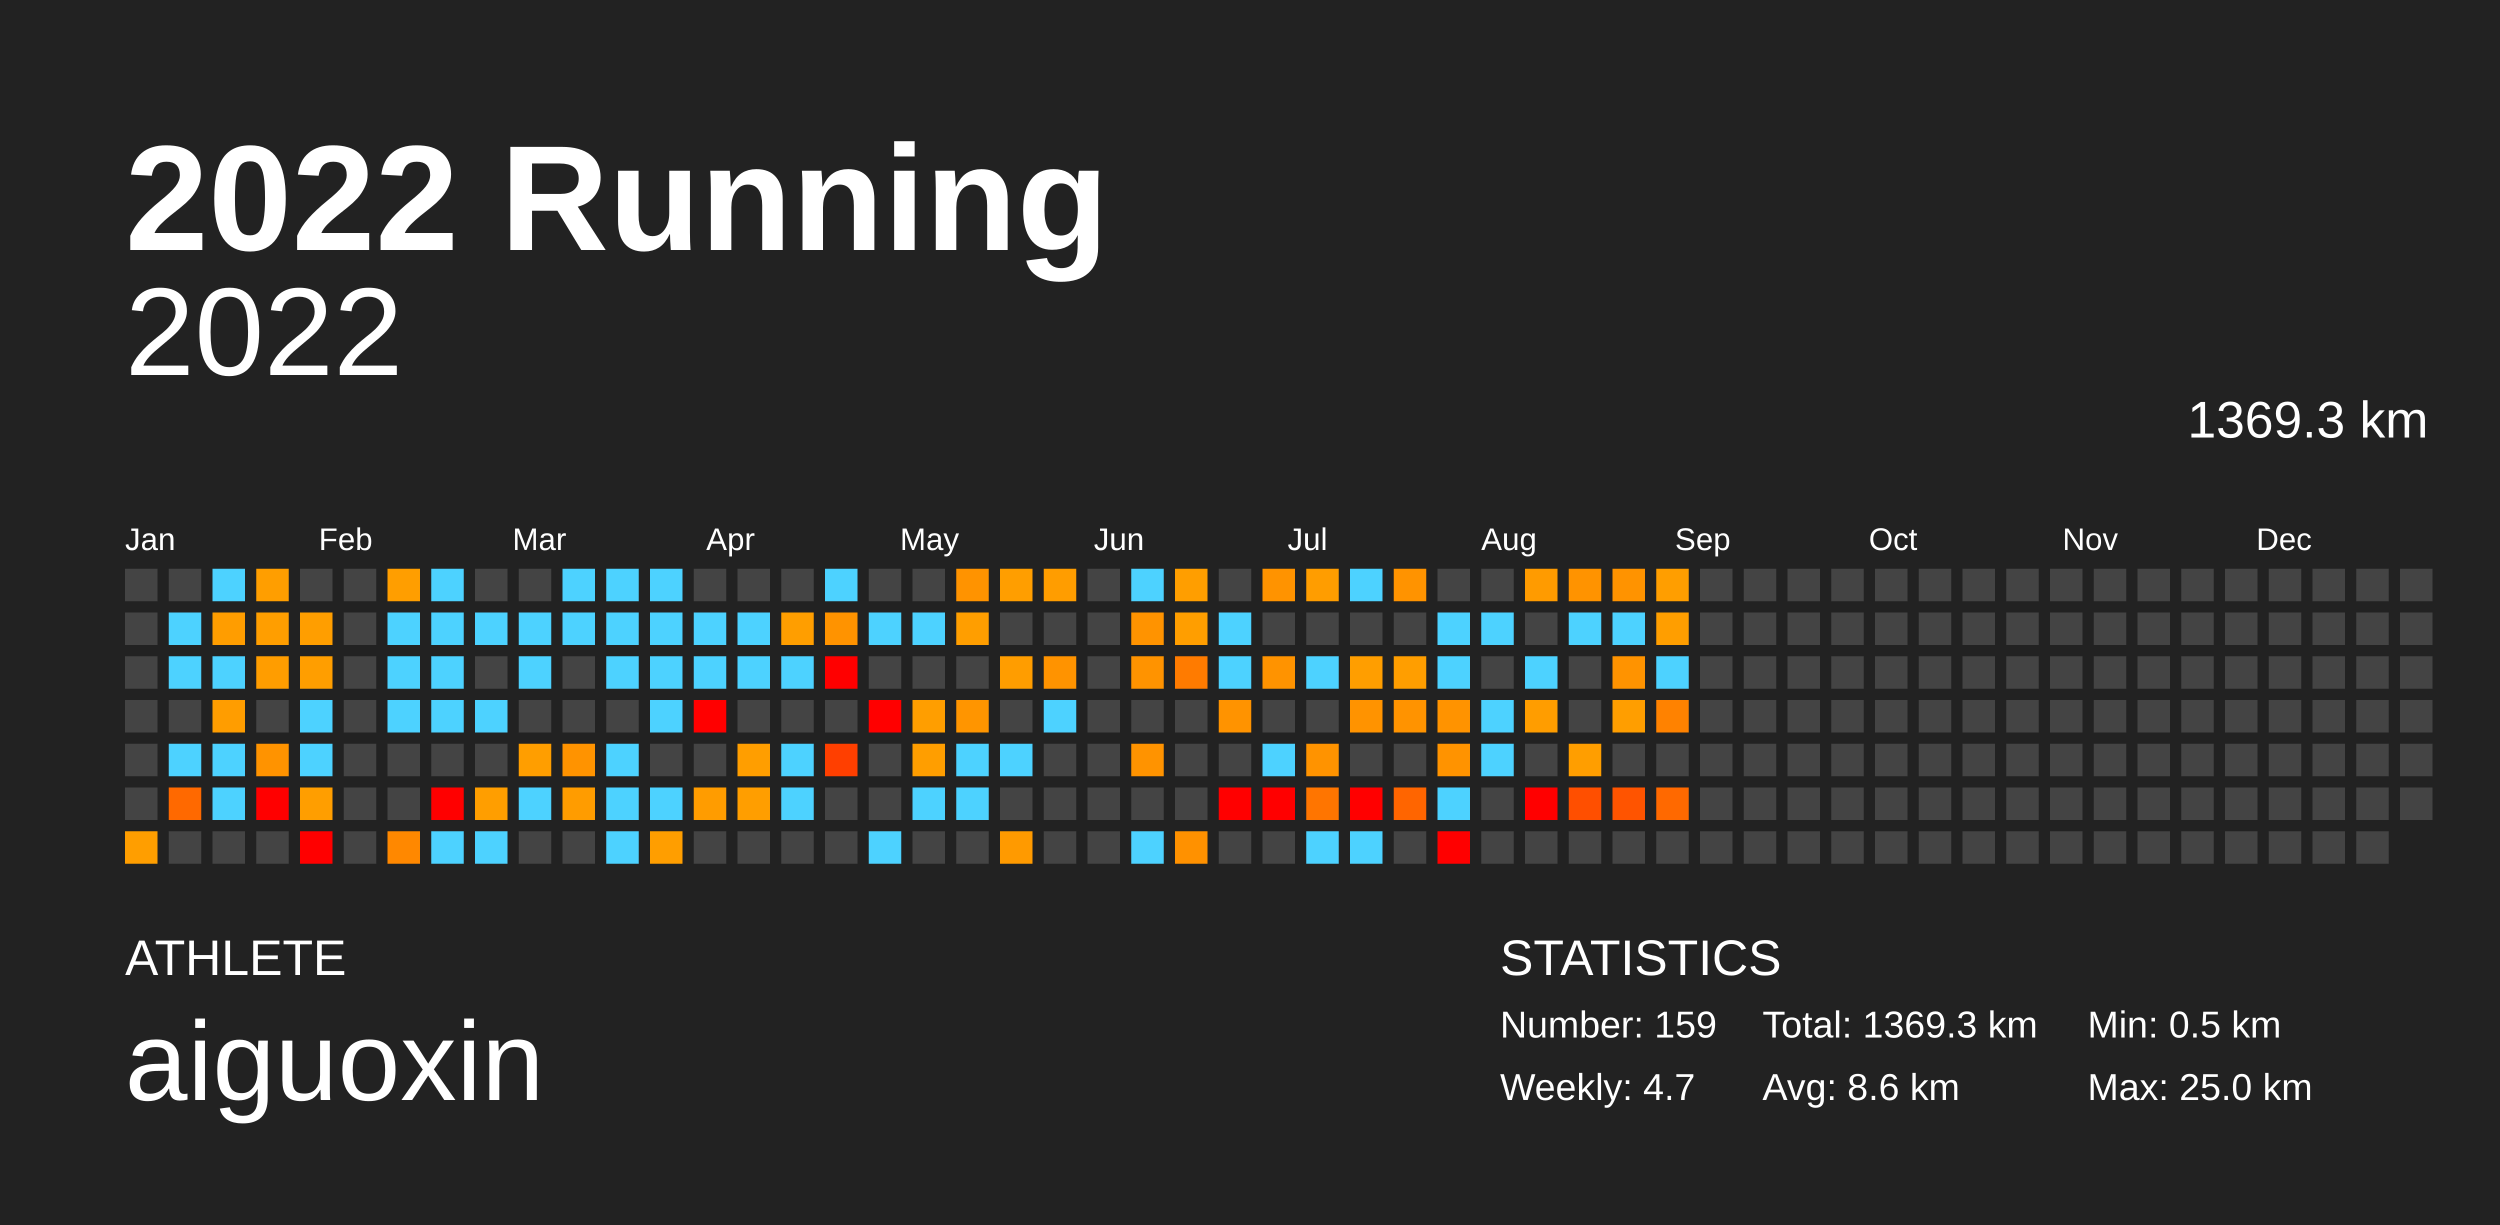
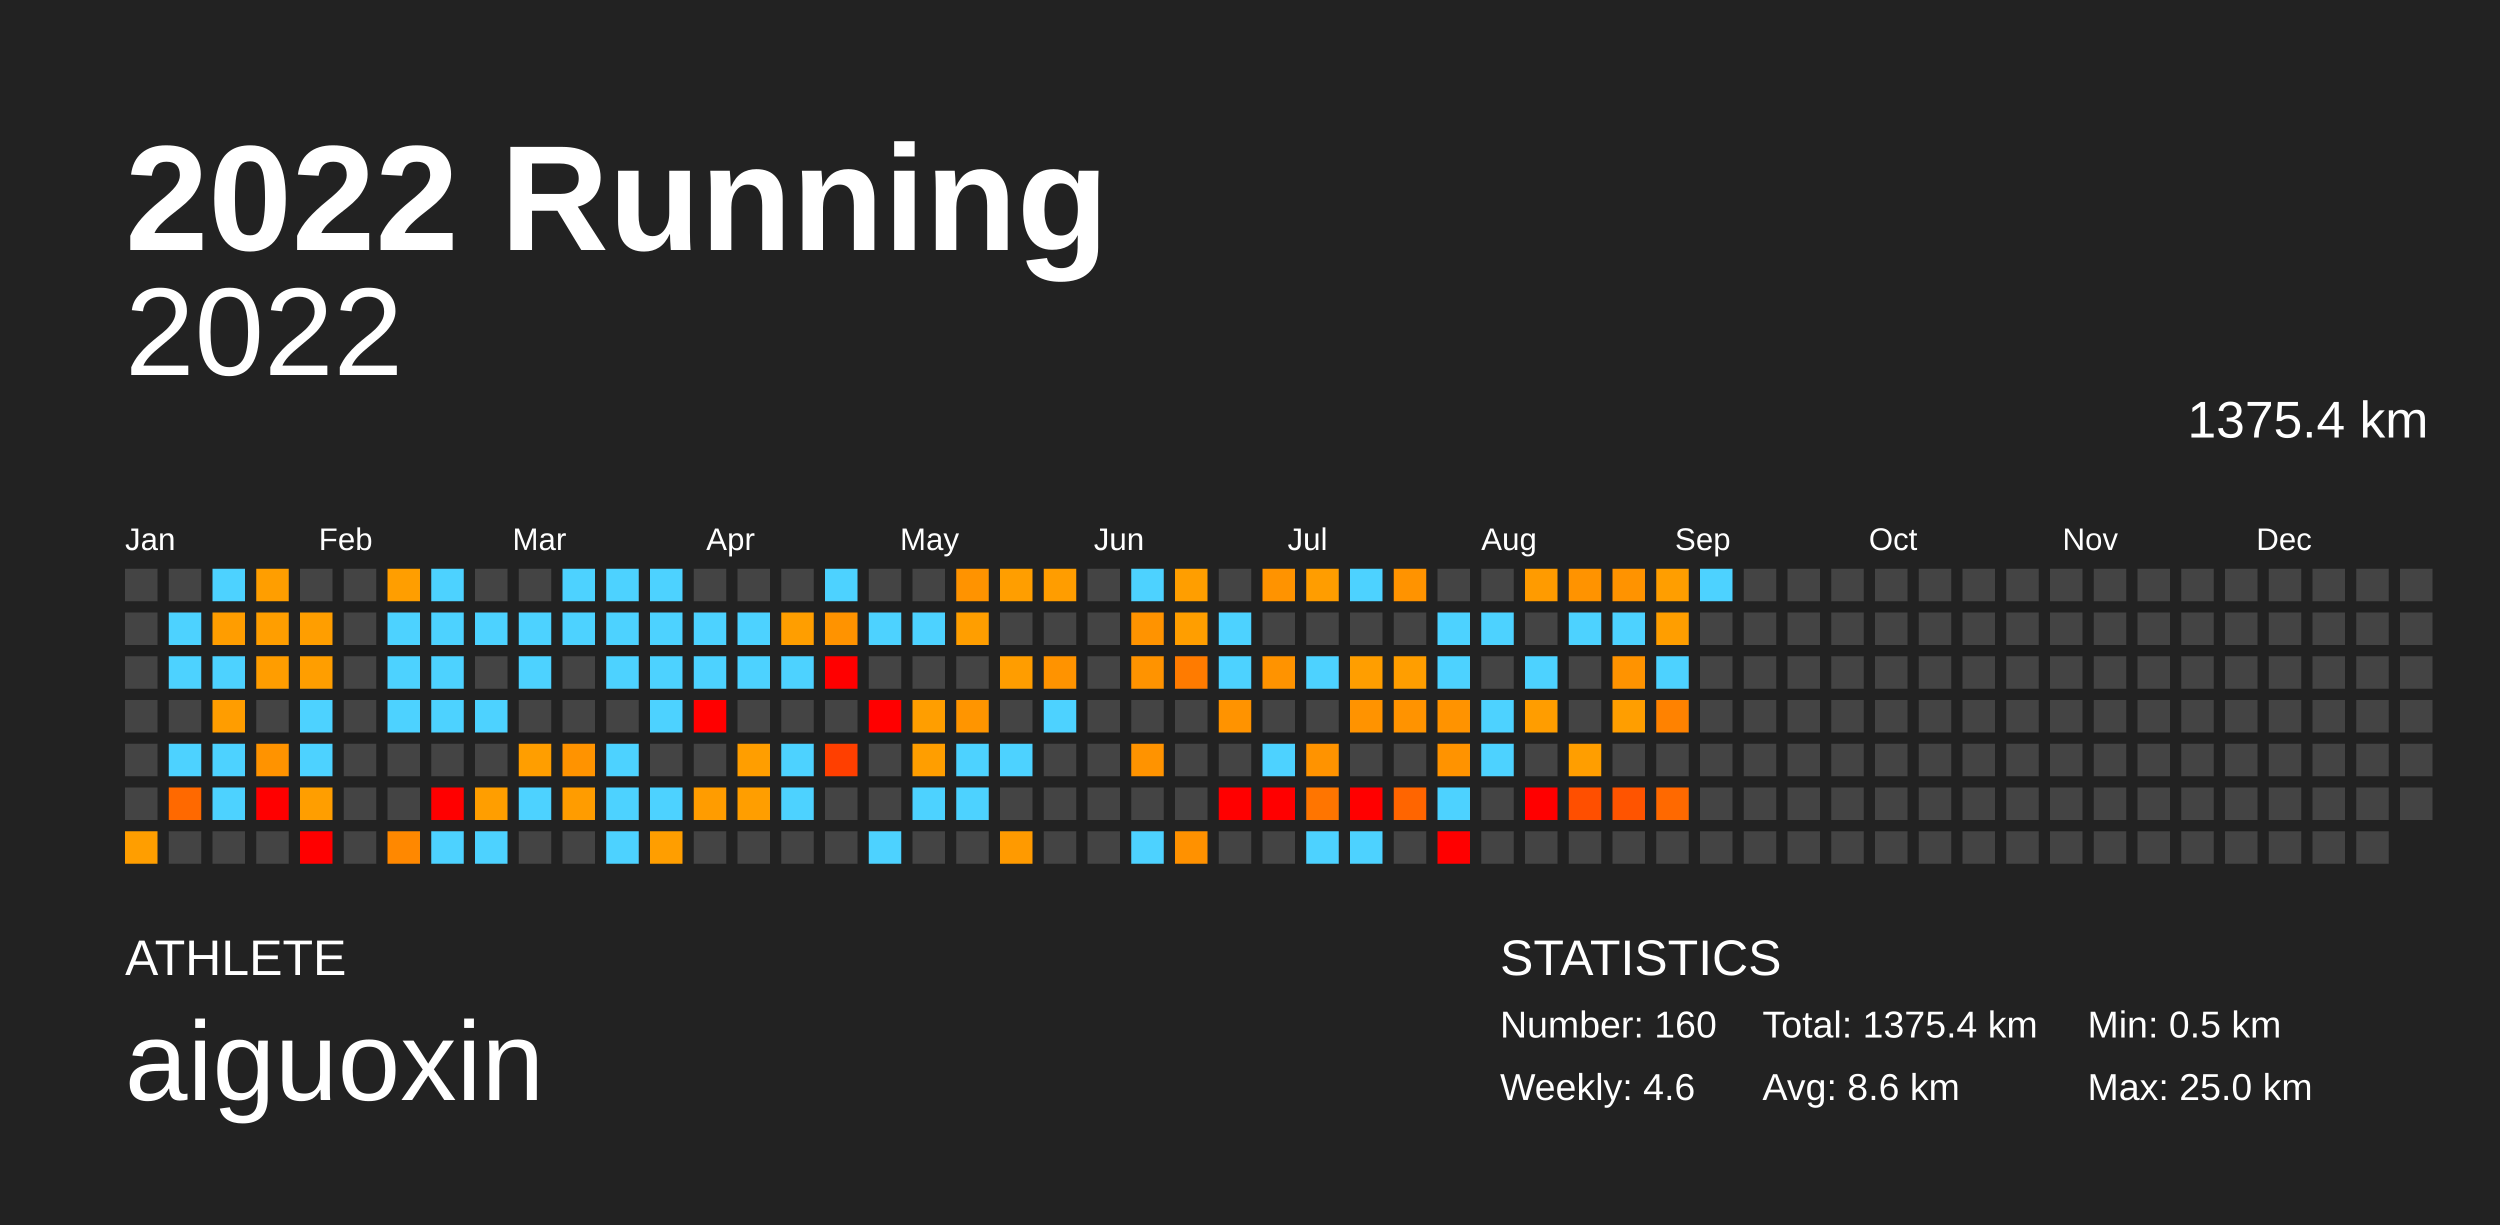
<svg xmlns="http://www.w3.org/2000/svg" baseProfile="full" height="98mm" version="1.1" viewBox="0,0,200,98" width="200mm">
  <defs />
  <rect fill="#222222" height="98" width="200" x="0" y="0" />
  <text fill="#FFFFFF" style="font-size:12px; font-family:Arial; font-weight:bold;" x="10" y="20">2022 Running</text>
  <text fill="#FFFFFF" style="font-size:4px; font-family:Arial" x="10" y="78">ATHLETE</text>
  <text fill="#FFFFFF" style="font-size:9px; font-family:Arial" x="10" y="88">aiguoxin</text>
  <text fill="#FFFFFF" style="font-size:4px; font-family:Arial" x="120" y="78">STATISTICS</text>
-   <text fill="#FFFFFF" style="font-size:3px; font-family:Arial" x="120" y="83">Number: 159</text>
-   <text fill="#FFFFFF" style="font-size:3px; font-family:Arial" x="120" y="88">Weekly: 4.7</text>
-   <text fill="#FFFFFF" style="font-size:3px; font-family:Arial" x="141" y="83">Total: 1369.3 km</text>
+   <text fill="#FFFFFF" style="font-size:3px; font-family:Arial" x="120" y="83">Number: 160</text>
+   <text fill="#FFFFFF" style="font-size:3px; font-family:Arial" x="120" y="88">Weekly: 4.6</text>
+   <text fill="#FFFFFF" style="font-size:3px; font-family:Arial" x="141" y="83">Total: 1375.4 km</text>
  <text fill="#FFFFFF" style="font-size:3px; font-family:Arial" x="141" y="88">Avg: 8.6 km</text>
  <text fill="#FFFFFF" style="font-size:3px; font-family:Arial" x="167" y="83">Min: 0.5 km</text>
  <text fill="#FFFFFF" style="font-size:3px; font-family:Arial" x="167" y="88">Max: 25.0 km</text>
  <text alignment-baseline="hanging" fill="#FFFFFF" style="font-size:10.0px; font-family:Arial;" x="10" y="30">2022</text>
-   <text alignment-baseline="hanging" fill="#FFFFFF" style="font-size:4.125px; font-family:Arial;" x="175" y="35">1369.3 km</text>
+   <text alignment-baseline="hanging" fill="#FFFFFF" style="font-size:4.125px; font-family:Arial;" x="175" y="35">1375.4 km</text>
  <text fill="#FFFFFF" style="font-size:2.5px; font-family:Arial" x="10.0" y="44">Jan</text>
  <text fill="#FFFFFF" style="font-size:2.5px; font-family:Arial" x="25.5" y="44">Feb</text>
  <text fill="#FFFFFF" style="font-size:2.5px; font-family:Arial" x="41.0" y="44">Mar</text>
  <text fill="#FFFFFF" style="font-size:2.5px; font-family:Arial" x="56.5" y="44">Apr</text>
  <text fill="#FFFFFF" style="font-size:2.5px; font-family:Arial" x="72.0" y="44">May</text>
  <text fill="#FFFFFF" style="font-size:2.5px; font-family:Arial" x="87.5" y="44">Jun</text>
  <text fill="#FFFFFF" style="font-size:2.5px; font-family:Arial" x="103.0" y="44">Jul</text>
  <text fill="#FFFFFF" style="font-size:2.5px; font-family:Arial" x="118.5" y="44">Aug</text>
  <text fill="#FFFFFF" style="font-size:2.5px; font-family:Arial" x="134.0" y="44">Sep</text>
  <text fill="#FFFFFF" style="font-size:2.5px; font-family:Arial" x="149.5" y="44">Oct</text>
  <text fill="#FFFFFF" style="font-size:2.5px; font-family:Arial" x="165.0" y="44">Nov</text>
  <text fill="#FFFFFF" style="font-size:2.5px; font-family:Arial" x="180.5" y="44">Dec</text>
  <rect fill="#444444" height="2.6" width="2.6" x="10.0" y="45.5" />
  <rect fill="#444444" height="2.6" width="2.6" x="10.0" y="49.0" />
  <rect fill="#444444" height="2.6" width="2.6" x="10.0" y="52.5" />
  <rect fill="#444444" height="2.6" width="2.6" x="10.0" y="56.0" />
  <rect fill="#444444" height="2.6" width="2.6" x="10.0" y="59.5" />
  <rect fill="#444444" height="2.6" width="2.6" x="10.0" y="63.0" />
  <rect fill="#ff9e00" height="2.6" width="2.6" x="10.0" y="66.5" />
  <rect fill="#444444" height="2.6" width="2.6" x="13.5" y="45.5" />
  <rect fill="#4dd2ff" height="2.6" width="2.6" x="13.5" y="49.0" />
  <rect fill="#4dd2ff" height="2.6" width="2.6" x="13.5" y="52.5" />
  <rect fill="#444444" height="2.6" width="2.6" x="13.5" y="56.0" />
  <rect fill="#4dd2ff" height="2.6" width="2.6" x="13.5" y="59.5" />
  <rect fill="#ff6900" height="2.6" width="2.6" x="13.5" y="63.0" />
  <rect fill="#444444" height="2.6" width="2.6" x="13.5" y="66.5" />
  <rect fill="#4dd2ff" height="2.6" width="2.6" x="17.0" y="45.5" />
  <rect fill="#ff9d00" height="2.6" width="2.6" x="17.0" y="49.0" />
  <rect fill="#4dd2ff" height="2.6" width="2.6" x="17.0" y="52.5" />
  <rect fill="#ff9d00" height="2.6" width="2.6" x="17.0" y="56.0" />
  <rect fill="#4dd2ff" height="2.6" width="2.6" x="17.0" y="59.5" />
  <rect fill="#4dd2ff" height="2.6" width="2.6" x="17.0" y="63.0" />
  <rect fill="#444444" height="2.6" width="2.6" x="17.0" y="66.5" />
  <rect fill="#ff9e00" height="2.6" width="2.6" x="20.5" y="45.5" />
  <rect fill="#ff9e00" height="2.6" width="2.6" x="20.5" y="49.0" />
  <rect fill="#ff9d00" height="2.6" width="2.6" x="20.5" y="52.5" />
  <rect fill="#444444" height="2.6" width="2.6" x="20.5" y="56.0" />
  <rect fill="#ff9300" height="2.6" width="2.6" x="20.5" y="59.5" />
  <rect fill="red" height="2.6" width="2.6" x="20.5" y="63.0" />
  <rect fill="#444444" height="2.6" width="2.6" x="20.5" y="66.5" />
  <rect fill="#444444" height="2.6" width="2.6" x="24.0" y="45.5" />
  <rect fill="#ff9e00" height="2.6" width="2.6" x="24.0" y="49.0" />
  <rect fill="#ff9e00" height="2.6" width="2.6" x="24.0" y="52.5" />
  <rect fill="#4dd2ff" height="2.6" width="2.6" x="24.0" y="56.0" />
  <rect fill="#4dd2ff" height="2.6" width="2.6" x="24.0" y="59.5" />
  <rect fill="#ff9e00" height="2.6" width="2.6" x="24.0" y="63.0" />
  <rect fill="red" height="2.6" width="2.6" x="24.0" y="66.5" />
  <rect fill="#444444" height="2.6" width="2.6" x="27.5" y="45.5" />
  <rect fill="#444444" height="2.6" width="2.6" x="27.5" y="49.0" />
  <rect fill="#444444" height="2.6" width="2.6" x="27.5" y="52.5" />
  <rect fill="#444444" height="2.6" width="2.6" x="27.5" y="56.0" />
  <rect fill="#444444" height="2.6" width="2.6" x="27.5" y="59.5" />
  <rect fill="#444444" height="2.6" width="2.6" x="27.5" y="63.0" />
  <rect fill="#444444" height="2.6" width="2.6" x="27.5" y="66.5" />
  <rect fill="#ff9e00" height="2.6" width="2.6" x="31.0" y="45.5" />
  <rect fill="#4dd2ff" height="2.6" width="2.6" x="31.0" y="49.0" />
  <rect fill="#4dd2ff" height="2.6" width="2.6" x="31.0" y="52.5" />
  <rect fill="#4dd2ff" height="2.6" width="2.6" x="31.0" y="56.0" />
  <rect fill="#444444" height="2.6" width="2.6" x="31.0" y="59.5" />
  <rect fill="#444444" height="2.6" width="2.6" x="31.0" y="63.0" />
  <rect fill="#ff8800" height="2.6" width="2.6" x="31.0" y="66.5" />
  <rect fill="#4dd2ff" height="2.6" width="2.6" x="34.5" y="45.5" />
  <rect fill="#4dd2ff" height="2.6" width="2.6" x="34.5" y="49.0" />
  <rect fill="#4dd2ff" height="2.6" width="2.6" x="34.5" y="52.5" />
  <rect fill="#4dd2ff" height="2.6" width="2.6" x="34.5" y="56.0" />
  <rect fill="#444444" height="2.6" width="2.6" x="34.5" y="59.5" />
  <rect fill="red" height="2.6" width="2.6" x="34.5" y="63.0" />
  <rect fill="#4dd2ff" height="2.6" width="2.6" x="34.5" y="66.5" />
  <rect fill="#444444" height="2.6" width="2.6" x="38.0" y="45.5" />
  <rect fill="#4dd2ff" height="2.6" width="2.6" x="38.0" y="49.0" />
  <rect fill="#444444" height="2.6" width="2.6" x="38.0" y="52.5" />
  <rect fill="#4dd2ff" height="2.6" width="2.6" x="38.0" y="56.0" />
  <rect fill="#444444" height="2.6" width="2.6" x="38.0" y="59.5" />
  <rect fill="#ff9e00" height="2.6" width="2.6" x="38.0" y="63.0" />
  <rect fill="#4dd2ff" height="2.6" width="2.6" x="38.0" y="66.5" />
  <rect fill="#444444" height="2.6" width="2.6" x="41.5" y="45.5" />
  <rect fill="#4dd2ff" height="2.6" width="2.6" x="41.5" y="49.0" />
  <rect fill="#4dd2ff" height="2.6" width="2.6" x="41.5" y="52.5" />
  <rect fill="#444444" height="2.6" width="2.6" x="41.5" y="56.0" />
  <rect fill="#ff9e00" height="2.6" width="2.6" x="41.5" y="59.5" />
  <rect fill="#4dd2ff" height="2.6" width="2.6" x="41.5" y="63.0" />
  <rect fill="#444444" height="2.6" width="2.6" x="41.5" y="66.5" />
  <rect fill="#4dd2ff" height="2.6" width="2.6" x="45.0" y="45.5" />
  <rect fill="#4dd2ff" height="2.6" width="2.6" x="45.0" y="49.0" />
  <rect fill="#444444" height="2.6" width="2.6" x="45.0" y="52.5" />
  <rect fill="#444444" height="2.6" width="2.6" x="45.0" y="56.0" />
  <rect fill="#ff9300" height="2.6" width="2.6" x="45.0" y="59.5" />
  <rect fill="#ff9c00" height="2.6" width="2.6" x="45.0" y="63.0" />
  <rect fill="#444444" height="2.6" width="2.6" x="45.0" y="66.5" />
  <rect fill="#4dd2ff" height="2.6" width="2.6" x="48.5" y="45.5" />
  <rect fill="#4dd2ff" height="2.6" width="2.6" x="48.5" y="49.0" />
  <rect fill="#4dd2ff" height="2.6" width="2.6" x="48.5" y="52.5" />
  <rect fill="#444444" height="2.6" width="2.6" x="48.5" y="56.0" />
  <rect fill="#4dd2ff" height="2.6" width="2.6" x="48.5" y="59.5" />
  <rect fill="#4dd2ff" height="2.6" width="2.6" x="48.5" y="63.0" />
  <rect fill="#4dd2ff" height="2.6" width="2.6" x="48.5" y="66.5" />
  <rect fill="#4dd2ff" height="2.6" width="2.6" x="52.0" y="45.5" />
  <rect fill="#4dd2ff" height="2.6" width="2.6" x="52.0" y="49.0" />
  <rect fill="#4dd2ff" height="2.6" width="2.6" x="52.0" y="52.5" />
  <rect fill="#4dd2ff" height="2.6" width="2.6" x="52.0" y="56.0" />
  <rect fill="#444444" height="2.6" width="2.6" x="52.0" y="59.5" />
  <rect fill="#4dd2ff" height="2.6" width="2.6" x="52.0" y="63.0" />
  <rect fill="#ff9e00" height="2.6" width="2.6" x="52.0" y="66.5" />
  <rect fill="#444444" height="2.6" width="2.6" x="55.5" y="45.5" />
  <rect fill="#4dd2ff" height="2.6" width="2.6" x="55.5" y="49.0" />
  <rect fill="#4dd2ff" height="2.6" width="2.6" x="55.5" y="52.5" />
  <rect fill="red" height="2.6" width="2.6" x="55.5" y="56.0" />
  <rect fill="#444444" height="2.6" width="2.6" x="55.5" y="59.5" />
  <rect fill="#ff9c00" height="2.6" width="2.6" x="55.5" y="63.0" />
  <rect fill="#444444" height="2.6" width="2.6" x="55.5" y="66.5" />
  <rect fill="#444444" height="2.6" width="2.6" x="59.0" y="45.5" />
  <rect fill="#4dd2ff" height="2.6" width="2.6" x="59.0" y="49.0" />
  <rect fill="#4dd2ff" height="2.6" width="2.6" x="59.0" y="52.5" />
  <rect fill="#444444" height="2.6" width="2.6" x="59.0" y="56.0" />
  <rect fill="#ff9e00" height="2.6" width="2.6" x="59.0" y="59.5" />
  <rect fill="#ff9e00" height="2.6" width="2.6" x="59.0" y="63.0" />
  <rect fill="#444444" height="2.6" width="2.6" x="59.0" y="66.5" />
  <rect fill="#444444" height="2.6" width="2.6" x="62.5" y="45.5" />
  <rect fill="#ff9e00" height="2.6" width="2.6" x="62.5" y="49.0" />
  <rect fill="#4dd2ff" height="2.6" width="2.6" x="62.5" y="52.5" />
  <rect fill="#444444" height="2.6" width="2.6" x="62.5" y="56.0" />
  <rect fill="#4dd2ff" height="2.6" width="2.6" x="62.5" y="59.5" />
  <rect fill="#4dd2ff" height="2.6" width="2.6" x="62.5" y="63.0" />
  <rect fill="#444444" height="2.6" width="2.6" x="62.5" y="66.5" />
  <rect fill="#4dd2ff" height="2.6" width="2.6" x="66.0" y="45.5" />
  <rect fill="#ff9300" height="2.6" width="2.6" x="66.0" y="49.0" />
  <rect fill="red" height="2.6" width="2.6" x="66.0" y="52.5" />
  <rect fill="#444444" height="2.6" width="2.6" x="66.0" y="56.0" />
  <rect fill="#ff3f00" height="2.6" width="2.6" x="66.0" y="59.5" />
  <rect fill="#444444" height="2.6" width="2.6" x="66.0" y="63.0" />
  <rect fill="#444444" height="2.6" width="2.6" x="66.0" y="66.5" />
  <rect fill="#444444" height="2.6" width="2.6" x="69.5" y="45.5" />
  <rect fill="#4dd2ff" height="2.6" width="2.6" x="69.5" y="49.0" />
  <rect fill="#444444" height="2.6" width="2.6" x="69.5" y="52.5" />
  <rect fill="red" height="2.6" width="2.6" x="69.5" y="56.0" />
  <rect fill="#444444" height="2.6" width="2.6" x="69.5" y="59.5" />
  <rect fill="#444444" height="2.6" width="2.6" x="69.5" y="63.0" />
  <rect fill="#4dd2ff" height="2.6" width="2.6" x="69.5" y="66.5" />
  <rect fill="#444444" height="2.6" width="2.6" x="73.0" y="45.5" />
  <rect fill="#4dd2ff" height="2.6" width="2.6" x="73.0" y="49.0" />
  <rect fill="#444444" height="2.6" width="2.6" x="73.0" y="52.5" />
  <rect fill="#ff9e00" height="2.6" width="2.6" x="73.0" y="56.0" />
  <rect fill="#ff9e00" height="2.6" width="2.6" x="73.0" y="59.5" />
  <rect fill="#4dd2ff" height="2.6" width="2.6" x="73.0" y="63.0" />
  <rect fill="#444444" height="2.6" width="2.6" x="73.0" y="66.5" />
  <rect fill="#ff9300" height="2.6" width="2.6" x="76.5" y="45.5" />
  <rect fill="#ff9e00" height="2.6" width="2.6" x="76.5" y="49.0" />
  <rect fill="#444444" height="2.6" width="2.6" x="76.5" y="52.5" />
  <rect fill="#ff9500" height="2.6" width="2.6" x="76.5" y="56.0" />
  <rect fill="#4dd2ff" height="2.6" width="2.6" x="76.5" y="59.5" />
  <rect fill="#4dd2ff" height="2.6" width="2.6" x="76.5" y="63.0" />
  <rect fill="#444444" height="2.6" width="2.6" x="76.5" y="66.5" />
  <rect fill="#ff9e00" height="2.6" width="2.6" x="80.0" y="45.5" />
  <rect fill="#444444" height="2.6" width="2.6" x="80.0" y="49.0" />
  <rect fill="#ff9d00" height="2.6" width="2.6" x="80.0" y="52.5" />
  <rect fill="#444444" height="2.6" width="2.6" x="80.0" y="56.0" />
  <rect fill="#4dd2ff" height="2.6" width="2.6" x="80.0" y="59.5" />
  <rect fill="#444444" height="2.6" width="2.6" x="80.0" y="63.0" />
  <rect fill="#ff9a00" height="2.6" width="2.6" x="80.0" y="66.5" />
  <rect fill="#ff9d00" height="2.6" width="2.6" x="83.5" y="45.5" />
  <rect fill="#444444" height="2.6" width="2.6" x="83.5" y="49.0" />
  <rect fill="#ff9300" height="2.6" width="2.6" x="83.5" y="52.5" />
  <rect fill="#4dd2ff" height="2.6" width="2.6" x="83.5" y="56.0" />
  <rect fill="#444444" height="2.6" width="2.6" x="83.5" y="59.5" />
  <rect fill="#444444" height="2.6" width="2.6" x="83.5" y="63.0" />
  <rect fill="#444444" height="2.6" width="2.6" x="83.5" y="66.5" />
  <rect fill="#444444" height="2.6" width="2.6" x="87.0" y="45.5" />
  <rect fill="#444444" height="2.6" width="2.6" x="87.0" y="49.0" />
  <rect fill="#444444" height="2.6" width="2.6" x="87.0" y="52.5" />
  <rect fill="#444444" height="2.6" width="2.6" x="87.0" y="56.0" />
  <rect fill="#444444" height="2.6" width="2.6" x="87.0" y="59.5" />
  <rect fill="#444444" height="2.6" width="2.6" x="87.0" y="63.0" />
  <rect fill="#444444" height="2.6" width="2.6" x="87.0" y="66.5" />
  <rect fill="#4dd2ff" height="2.6" width="2.6" x="90.5" y="45.5" />
  <rect fill="#ff9300" height="2.6" width="2.6" x="90.5" y="49.0" />
  <rect fill="#ff9300" height="2.6" width="2.6" x="90.5" y="52.5" />
  <rect fill="#444444" height="2.6" width="2.6" x="90.5" y="56.0" />
  <rect fill="#ff9300" height="2.6" width="2.6" x="90.5" y="59.5" />
  <rect fill="#444444" height="2.6" width="2.6" x="90.5" y="63.0" />
  <rect fill="#4dd2ff" height="2.6" width="2.6" x="90.5" y="66.5" />
  <rect fill="#ff9e00" height="2.6" width="2.6" x="94.0" y="45.5" />
  <rect fill="#ff9e00" height="2.6" width="2.6" x="94.0" y="49.0" />
  <rect fill="#ff7b00" height="2.6" width="2.6" x="94.0" y="52.5" />
  <rect fill="#444444" height="2.6" width="2.6" x="94.0" y="56.0" />
  <rect fill="#444444" height="2.6" width="2.6" x="94.0" y="59.5" />
  <rect fill="#444444" height="2.6" width="2.6" x="94.0" y="63.0" />
  <rect fill="#ff9100" height="2.6" width="2.6" x="94.0" y="66.5" />
  <rect fill="#444444" height="2.6" width="2.6" x="97.5" y="45.5" />
  <rect fill="#4dd2ff" height="2.6" width="2.6" x="97.5" y="49.0" />
  <rect fill="#4dd2ff" height="2.6" width="2.6" x="97.5" y="52.5" />
  <rect fill="#ff9300" height="2.6" width="2.6" x="97.5" y="56.0" />
  <rect fill="#444444" height="2.6" width="2.6" x="97.5" y="59.5" />
  <rect fill="red" height="2.6" width="2.6" x="97.5" y="63.0" />
  <rect fill="#444444" height="2.6" width="2.6" x="97.5" y="66.5" />
  <rect fill="#ff9300" height="2.6" width="2.6" x="101.0" y="45.5" />
  <rect fill="#444444" height="2.6" width="2.6" x="101.0" y="49.0" />
  <rect fill="#ff9300" height="2.6" width="2.6" x="101.0" y="52.5" />
  <rect fill="#444444" height="2.6" width="2.6" x="101.0" y="56.0" />
  <rect fill="#4dd2ff" height="2.6" width="2.6" x="101.0" y="59.5" />
  <rect fill="red" height="2.6" width="2.6" x="101.0" y="63.0" />
  <rect fill="#444444" height="2.6" width="2.6" x="101.0" y="66.5" />
  <rect fill="#ff9d00" height="2.6" width="2.6" x="104.5" y="45.5" />
  <rect fill="#444444" height="2.6" width="2.6" x="104.5" y="49.0" />
  <rect fill="#4dd2ff" height="2.6" width="2.6" x="104.5" y="52.5" />
  <rect fill="#444444" height="2.6" width="2.6" x="104.5" y="56.0" />
  <rect fill="#ff9300" height="2.6" width="2.6" x="104.5" y="59.5" />
  <rect fill="#ff7500" height="2.6" width="2.6" x="104.5" y="63.0" />
  <rect fill="#4dd2ff" height="2.6" width="2.6" x="104.5" y="66.5" />
  <rect fill="#4dd2ff" height="2.6" width="2.6" x="108.0" y="45.5" />
  <rect fill="#444444" height="2.6" width="2.6" x="108.0" y="49.0" />
  <rect fill="#ff9e00" height="2.6" width="2.6" x="108.0" y="52.5" />
  <rect fill="#ff9300" height="2.6" width="2.6" x="108.0" y="56.0" />
  <rect fill="#444444" height="2.6" width="2.6" x="108.0" y="59.5" />
  <rect fill="red" height="2.6" width="2.6" x="108.0" y="63.0" />
  <rect fill="#4dd2ff" height="2.6" width="2.6" x="108.0" y="66.5" />
  <rect fill="#ff9300" height="2.6" width="2.6" x="111.5" y="45.5" />
  <rect fill="#444444" height="2.6" width="2.6" x="111.5" y="49.0" />
  <rect fill="#ff9e00" height="2.6" width="2.6" x="111.5" y="52.5" />
  <rect fill="#ff9300" height="2.6" width="2.6" x="111.5" y="56.0" />
  <rect fill="#444444" height="2.6" width="2.6" x="111.5" y="59.5" />
  <rect fill="#ff6500" height="2.6" width="2.6" x="111.5" y="63.0" />
  <rect fill="#444444" height="2.6" width="2.6" x="111.5" y="66.5" />
  <rect fill="#444444" height="2.6" width="2.6" x="115.0" y="45.5" />
  <rect fill="#4dd2ff" height="2.6" width="2.6" x="115.0" y="49.0" />
  <rect fill="#4dd2ff" height="2.6" width="2.6" x="115.0" y="52.5" />
  <rect fill="#ff9300" height="2.6" width="2.6" x="115.0" y="56.0" />
  <rect fill="#ff9300" height="2.6" width="2.6" x="115.0" y="59.5" />
  <rect fill="#4dd2ff" height="2.6" width="2.6" x="115.0" y="63.0" />
  <rect fill="red" height="2.6" width="2.6" x="115.0" y="66.5" />
  <rect fill="#444444" height="2.6" width="2.6" x="118.5" y="45.5" />
  <rect fill="#4dd2ff" height="2.6" width="2.6" x="118.5" y="49.0" />
  <rect fill="#444444" height="2.6" width="2.6" x="118.5" y="52.5" />
  <rect fill="#4dd2ff" height="2.6" width="2.6" x="118.5" y="56.0" />
  <rect fill="#4dd2ff" height="2.6" width="2.6" x="118.5" y="59.5" />
  <rect fill="#444444" height="2.6" width="2.6" x="118.5" y="63.0" />
  <rect fill="#444444" height="2.6" width="2.6" x="118.5" y="66.5" />
  <rect fill="#ff9b00" height="2.6" width="2.6" x="122.0" y="45.5" />
  <rect fill="#444444" height="2.6" width="2.6" x="122.0" y="49.0" />
  <rect fill="#4dd2ff" height="2.6" width="2.6" x="122.0" y="52.5" />
  <rect fill="#ff9d00" height="2.6" width="2.6" x="122.0" y="56.0" />
  <rect fill="#444444" height="2.6" width="2.6" x="122.0" y="59.5" />
  <rect fill="red" height="2.6" width="2.6" x="122.0" y="63.0" />
  <rect fill="#444444" height="2.6" width="2.6" x="122.0" y="66.5" />
  <rect fill="#ff9300" height="2.6" width="2.6" x="125.5" y="45.5" />
  <rect fill="#4dd2ff" height="2.6" width="2.6" x="125.5" y="49.0" />
  <rect fill="#444444" height="2.6" width="2.6" x="125.5" y="52.5" />
  <rect fill="#444444" height="2.6" width="2.6" x="125.5" y="56.0" />
  <rect fill="#ff9e00" height="2.6" width="2.6" x="125.5" y="59.5" />
  <rect fill="#ff4f00" height="2.6" width="2.6" x="125.5" y="63.0" />
  <rect fill="#444444" height="2.6" width="2.6" x="125.5" y="66.5" />
  <rect fill="#ff9300" height="2.6" width="2.6" x="129.0" y="45.5" />
  <rect fill="#4dd2ff" height="2.6" width="2.6" x="129.0" y="49.0" />
  <rect fill="#ff9300" height="2.6" width="2.6" x="129.0" y="52.5" />
  <rect fill="#ff9e00" height="2.6" width="2.6" x="129.0" y="56.0" />
  <rect fill="#444444" height="2.6" width="2.6" x="129.0" y="59.5" />
  <rect fill="#ff5400" height="2.6" width="2.6" x="129.0" y="63.0" />
  <rect fill="#444444" height="2.6" width="2.6" x="129.0" y="66.5" />
  <rect fill="#ff9e00" height="2.6" width="2.6" x="132.5" y="45.5" />
  <rect fill="#ff9e00" height="2.6" width="2.6" x="132.5" y="49.0" />
  <rect fill="#4dd2ff" height="2.6" width="2.6" x="132.5" y="52.5" />
  <rect fill="#ff8200" height="2.6" width="2.6" x="132.5" y="56.0" />
  <rect fill="#444444" height="2.6" width="2.6" x="132.5" y="59.5" />
  <rect fill="#ff6900" height="2.6" width="2.6" x="132.5" y="63.0" />
  <rect fill="#444444" height="2.6" width="2.6" x="132.5" y="66.5" />
-   <rect fill="#444444" height="2.6" width="2.6" x="136.0" y="45.5" />
+   <rect fill="#4dd2ff" height="2.6" width="2.6" x="136.0" y="45.5" />
  <rect fill="#444444" height="2.6" width="2.6" x="136.0" y="49.0" />
  <rect fill="#444444" height="2.6" width="2.6" x="136.0" y="52.5" />
  <rect fill="#444444" height="2.6" width="2.6" x="136.0" y="56.0" />
  <rect fill="#444444" height="2.6" width="2.6" x="136.0" y="59.5" />
  <rect fill="#444444" height="2.6" width="2.6" x="136.0" y="63.0" />
  <rect fill="#444444" height="2.6" width="2.6" x="136.0" y="66.5" />
  <rect fill="#444444" height="2.6" width="2.6" x="139.5" y="45.5" />
  <rect fill="#444444" height="2.6" width="2.6" x="139.5" y="49.0" />
  <rect fill="#444444" height="2.6" width="2.6" x="139.5" y="52.5" />
  <rect fill="#444444" height="2.6" width="2.6" x="139.5" y="56.0" />
  <rect fill="#444444" height="2.6" width="2.6" x="139.5" y="59.5" />
  <rect fill="#444444" height="2.6" width="2.6" x="139.5" y="63.0" />
  <rect fill="#444444" height="2.6" width="2.6" x="139.5" y="66.5" />
  <rect fill="#444444" height="2.6" width="2.6" x="143.0" y="45.5" />
  <rect fill="#444444" height="2.6" width="2.6" x="143.0" y="49.0" />
  <rect fill="#444444" height="2.6" width="2.6" x="143.0" y="52.5" />
  <rect fill="#444444" height="2.6" width="2.6" x="143.0" y="56.0" />
  <rect fill="#444444" height="2.6" width="2.6" x="143.0" y="59.5" />
  <rect fill="#444444" height="2.6" width="2.6" x="143.0" y="63.0" />
  <rect fill="#444444" height="2.6" width="2.6" x="143.0" y="66.5" />
  <rect fill="#444444" height="2.6" width="2.6" x="146.5" y="45.5" />
  <rect fill="#444444" height="2.6" width="2.6" x="146.5" y="49.0" />
  <rect fill="#444444" height="2.6" width="2.6" x="146.5" y="52.5" />
  <rect fill="#444444" height="2.6" width="2.6" x="146.5" y="56.0" />
  <rect fill="#444444" height="2.6" width="2.6" x="146.5" y="59.5" />
  <rect fill="#444444" height="2.6" width="2.6" x="146.5" y="63.0" />
  <rect fill="#444444" height="2.6" width="2.6" x="146.5" y="66.5" />
  <rect fill="#444444" height="2.6" width="2.6" x="150.0" y="45.5" />
  <rect fill="#444444" height="2.6" width="2.6" x="150.0" y="49.0" />
  <rect fill="#444444" height="2.6" width="2.6" x="150.0" y="52.5" />
  <rect fill="#444444" height="2.6" width="2.6" x="150.0" y="56.0" />
  <rect fill="#444444" height="2.6" width="2.6" x="150.0" y="59.5" />
  <rect fill="#444444" height="2.6" width="2.6" x="150.0" y="63.0" />
  <rect fill="#444444" height="2.6" width="2.6" x="150.0" y="66.5" />
  <rect fill="#444444" height="2.6" width="2.6" x="153.5" y="45.5" />
  <rect fill="#444444" height="2.6" width="2.6" x="153.5" y="49.0" />
  <rect fill="#444444" height="2.6" width="2.6" x="153.5" y="52.5" />
  <rect fill="#444444" height="2.6" width="2.6" x="153.5" y="56.0" />
  <rect fill="#444444" height="2.6" width="2.6" x="153.5" y="59.5" />
  <rect fill="#444444" height="2.6" width="2.6" x="153.5" y="63.0" />
  <rect fill="#444444" height="2.6" width="2.6" x="153.5" y="66.5" />
  <rect fill="#444444" height="2.6" width="2.6" x="157.0" y="45.5" />
  <rect fill="#444444" height="2.6" width="2.6" x="157.0" y="49.0" />
  <rect fill="#444444" height="2.6" width="2.6" x="157.0" y="52.5" />
  <rect fill="#444444" height="2.6" width="2.6" x="157.0" y="56.0" />
  <rect fill="#444444" height="2.6" width="2.6" x="157.0" y="59.5" />
  <rect fill="#444444" height="2.6" width="2.6" x="157.0" y="63.0" />
  <rect fill="#444444" height="2.6" width="2.6" x="157.0" y="66.5" />
  <rect fill="#444444" height="2.6" width="2.6" x="160.5" y="45.5" />
  <rect fill="#444444" height="2.6" width="2.6" x="160.5" y="49.0" />
  <rect fill="#444444" height="2.6" width="2.6" x="160.5" y="52.5" />
  <rect fill="#444444" height="2.6" width="2.6" x="160.5" y="56.0" />
  <rect fill="#444444" height="2.6" width="2.6" x="160.5" y="59.5" />
  <rect fill="#444444" height="2.6" width="2.6" x="160.5" y="63.0" />
  <rect fill="#444444" height="2.6" width="2.6" x="160.5" y="66.5" />
  <rect fill="#444444" height="2.6" width="2.6" x="164.0" y="45.5" />
  <rect fill="#444444" height="2.6" width="2.6" x="164.0" y="49.0" />
  <rect fill="#444444" height="2.6" width="2.6" x="164.0" y="52.5" />
  <rect fill="#444444" height="2.6" width="2.6" x="164.0" y="56.0" />
  <rect fill="#444444" height="2.6" width="2.6" x="164.0" y="59.5" />
  <rect fill="#444444" height="2.6" width="2.6" x="164.0" y="63.0" />
  <rect fill="#444444" height="2.6" width="2.6" x="164.0" y="66.5" />
  <rect fill="#444444" height="2.6" width="2.6" x="167.5" y="45.5" />
  <rect fill="#444444" height="2.6" width="2.6" x="167.5" y="49.0" />
  <rect fill="#444444" height="2.6" width="2.6" x="167.5" y="52.5" />
  <rect fill="#444444" height="2.6" width="2.6" x="167.5" y="56.0" />
  <rect fill="#444444" height="2.6" width="2.6" x="167.5" y="59.5" />
  <rect fill="#444444" height="2.6" width="2.6" x="167.5" y="63.0" />
  <rect fill="#444444" height="2.6" width="2.6" x="167.5" y="66.5" />
  <rect fill="#444444" height="2.6" width="2.6" x="171.0" y="45.5" />
  <rect fill="#444444" height="2.6" width="2.6" x="171.0" y="49.0" />
  <rect fill="#444444" height="2.6" width="2.6" x="171.0" y="52.5" />
  <rect fill="#444444" height="2.6" width="2.6" x="171.0" y="56.0" />
  <rect fill="#444444" height="2.6" width="2.6" x="171.0" y="59.5" />
  <rect fill="#444444" height="2.6" width="2.6" x="171.0" y="63.0" />
  <rect fill="#444444" height="2.6" width="2.6" x="171.0" y="66.5" />
  <rect fill="#444444" height="2.6" width="2.6" x="174.5" y="45.5" />
  <rect fill="#444444" height="2.6" width="2.6" x="174.5" y="49.0" />
  <rect fill="#444444" height="2.6" width="2.6" x="174.5" y="52.5" />
  <rect fill="#444444" height="2.6" width="2.6" x="174.5" y="56.0" />
  <rect fill="#444444" height="2.6" width="2.6" x="174.5" y="59.5" />
  <rect fill="#444444" height="2.6" width="2.6" x="174.5" y="63.0" />
  <rect fill="#444444" height="2.6" width="2.6" x="174.5" y="66.5" />
  <rect fill="#444444" height="2.6" width="2.6" x="178.0" y="45.5" />
  <rect fill="#444444" height="2.6" width="2.6" x="178.0" y="49.0" />
  <rect fill="#444444" height="2.6" width="2.6" x="178.0" y="52.5" />
  <rect fill="#444444" height="2.6" width="2.6" x="178.0" y="56.0" />
  <rect fill="#444444" height="2.6" width="2.6" x="178.0" y="59.5" />
  <rect fill="#444444" height="2.6" width="2.6" x="178.0" y="63.0" />
  <rect fill="#444444" height="2.6" width="2.6" x="178.0" y="66.5" />
  <rect fill="#444444" height="2.6" width="2.6" x="181.5" y="45.5" />
  <rect fill="#444444" height="2.6" width="2.6" x="181.5" y="49.0" />
  <rect fill="#444444" height="2.6" width="2.6" x="181.5" y="52.5" />
  <rect fill="#444444" height="2.6" width="2.6" x="181.5" y="56.0" />
  <rect fill="#444444" height="2.6" width="2.6" x="181.5" y="59.5" />
  <rect fill="#444444" height="2.6" width="2.6" x="181.5" y="63.0" />
  <rect fill="#444444" height="2.6" width="2.6" x="181.5" y="66.5" />
  <rect fill="#444444" height="2.6" width="2.6" x="185.0" y="45.5" />
  <rect fill="#444444" height="2.6" width="2.6" x="185.0" y="49.0" />
  <rect fill="#444444" height="2.6" width="2.6" x="185.0" y="52.5" />
  <rect fill="#444444" height="2.6" width="2.6" x="185.0" y="56.0" />
  <rect fill="#444444" height="2.6" width="2.6" x="185.0" y="59.5" />
  <rect fill="#444444" height="2.6" width="2.6" x="185.0" y="63.0" />
  <rect fill="#444444" height="2.6" width="2.6" x="185.0" y="66.5" />
  <rect fill="#444444" height="2.6" width="2.6" x="188.5" y="45.5" />
  <rect fill="#444444" height="2.6" width="2.6" x="188.5" y="49.0" />
  <rect fill="#444444" height="2.6" width="2.6" x="188.5" y="52.5" />
  <rect fill="#444444" height="2.6" width="2.6" x="188.5" y="56.0" />
  <rect fill="#444444" height="2.6" width="2.6" x="188.5" y="59.5" />
  <rect fill="#444444" height="2.6" width="2.6" x="188.5" y="63.0" />
  <rect fill="#444444" height="2.6" width="2.6" x="188.5" y="66.5" />
  <rect fill="#444444" height="2.6" width="2.6" x="192.0" y="45.5" />
  <rect fill="#444444" height="2.6" width="2.6" x="192.0" y="49.0" />
  <rect fill="#444444" height="2.6" width="2.6" x="192.0" y="52.5" />
  <rect fill="#444444" height="2.6" width="2.6" x="192.0" y="56.0" />
  <rect fill="#444444" height="2.6" width="2.6" x="192.0" y="59.5" />
  <rect fill="#444444" height="2.6" width="2.6" x="192.0" y="63.0" />
</svg>
